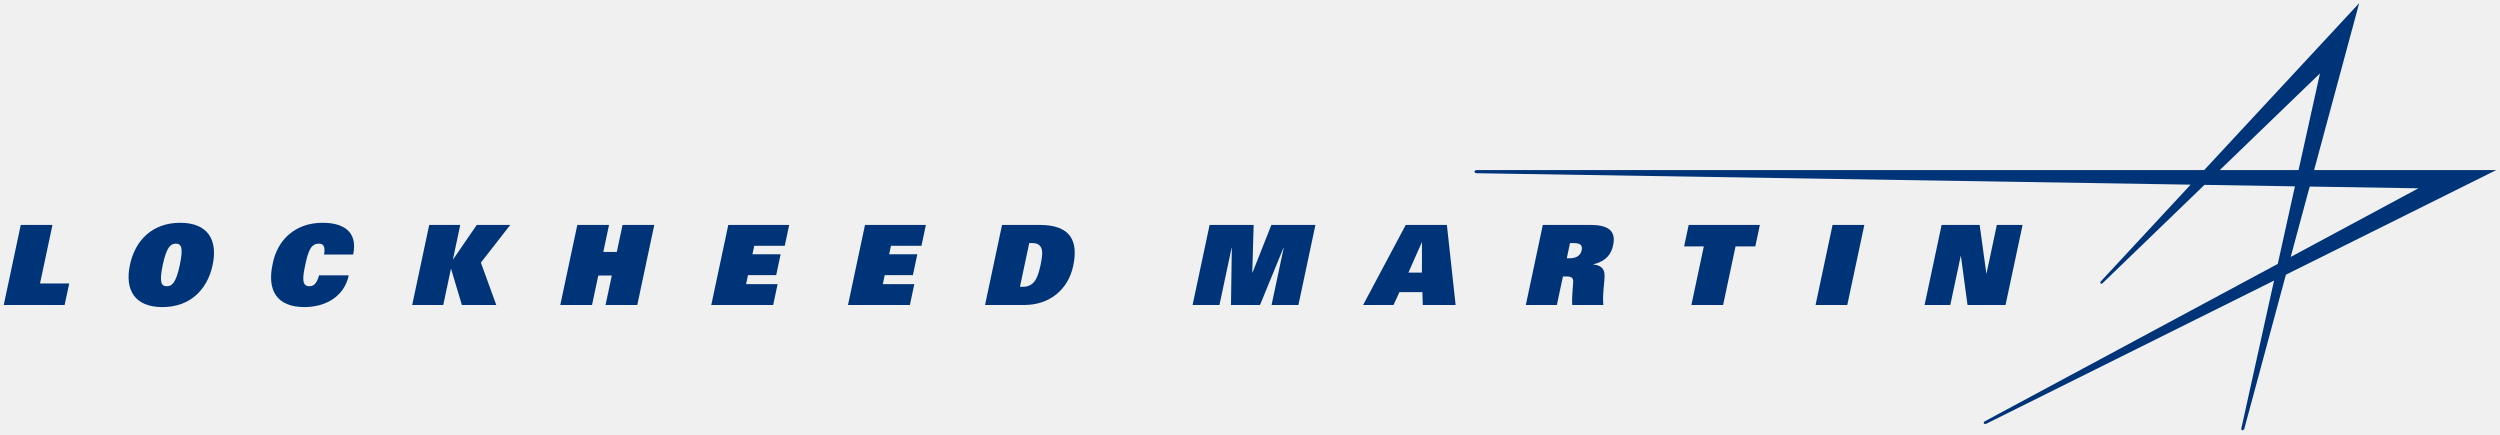
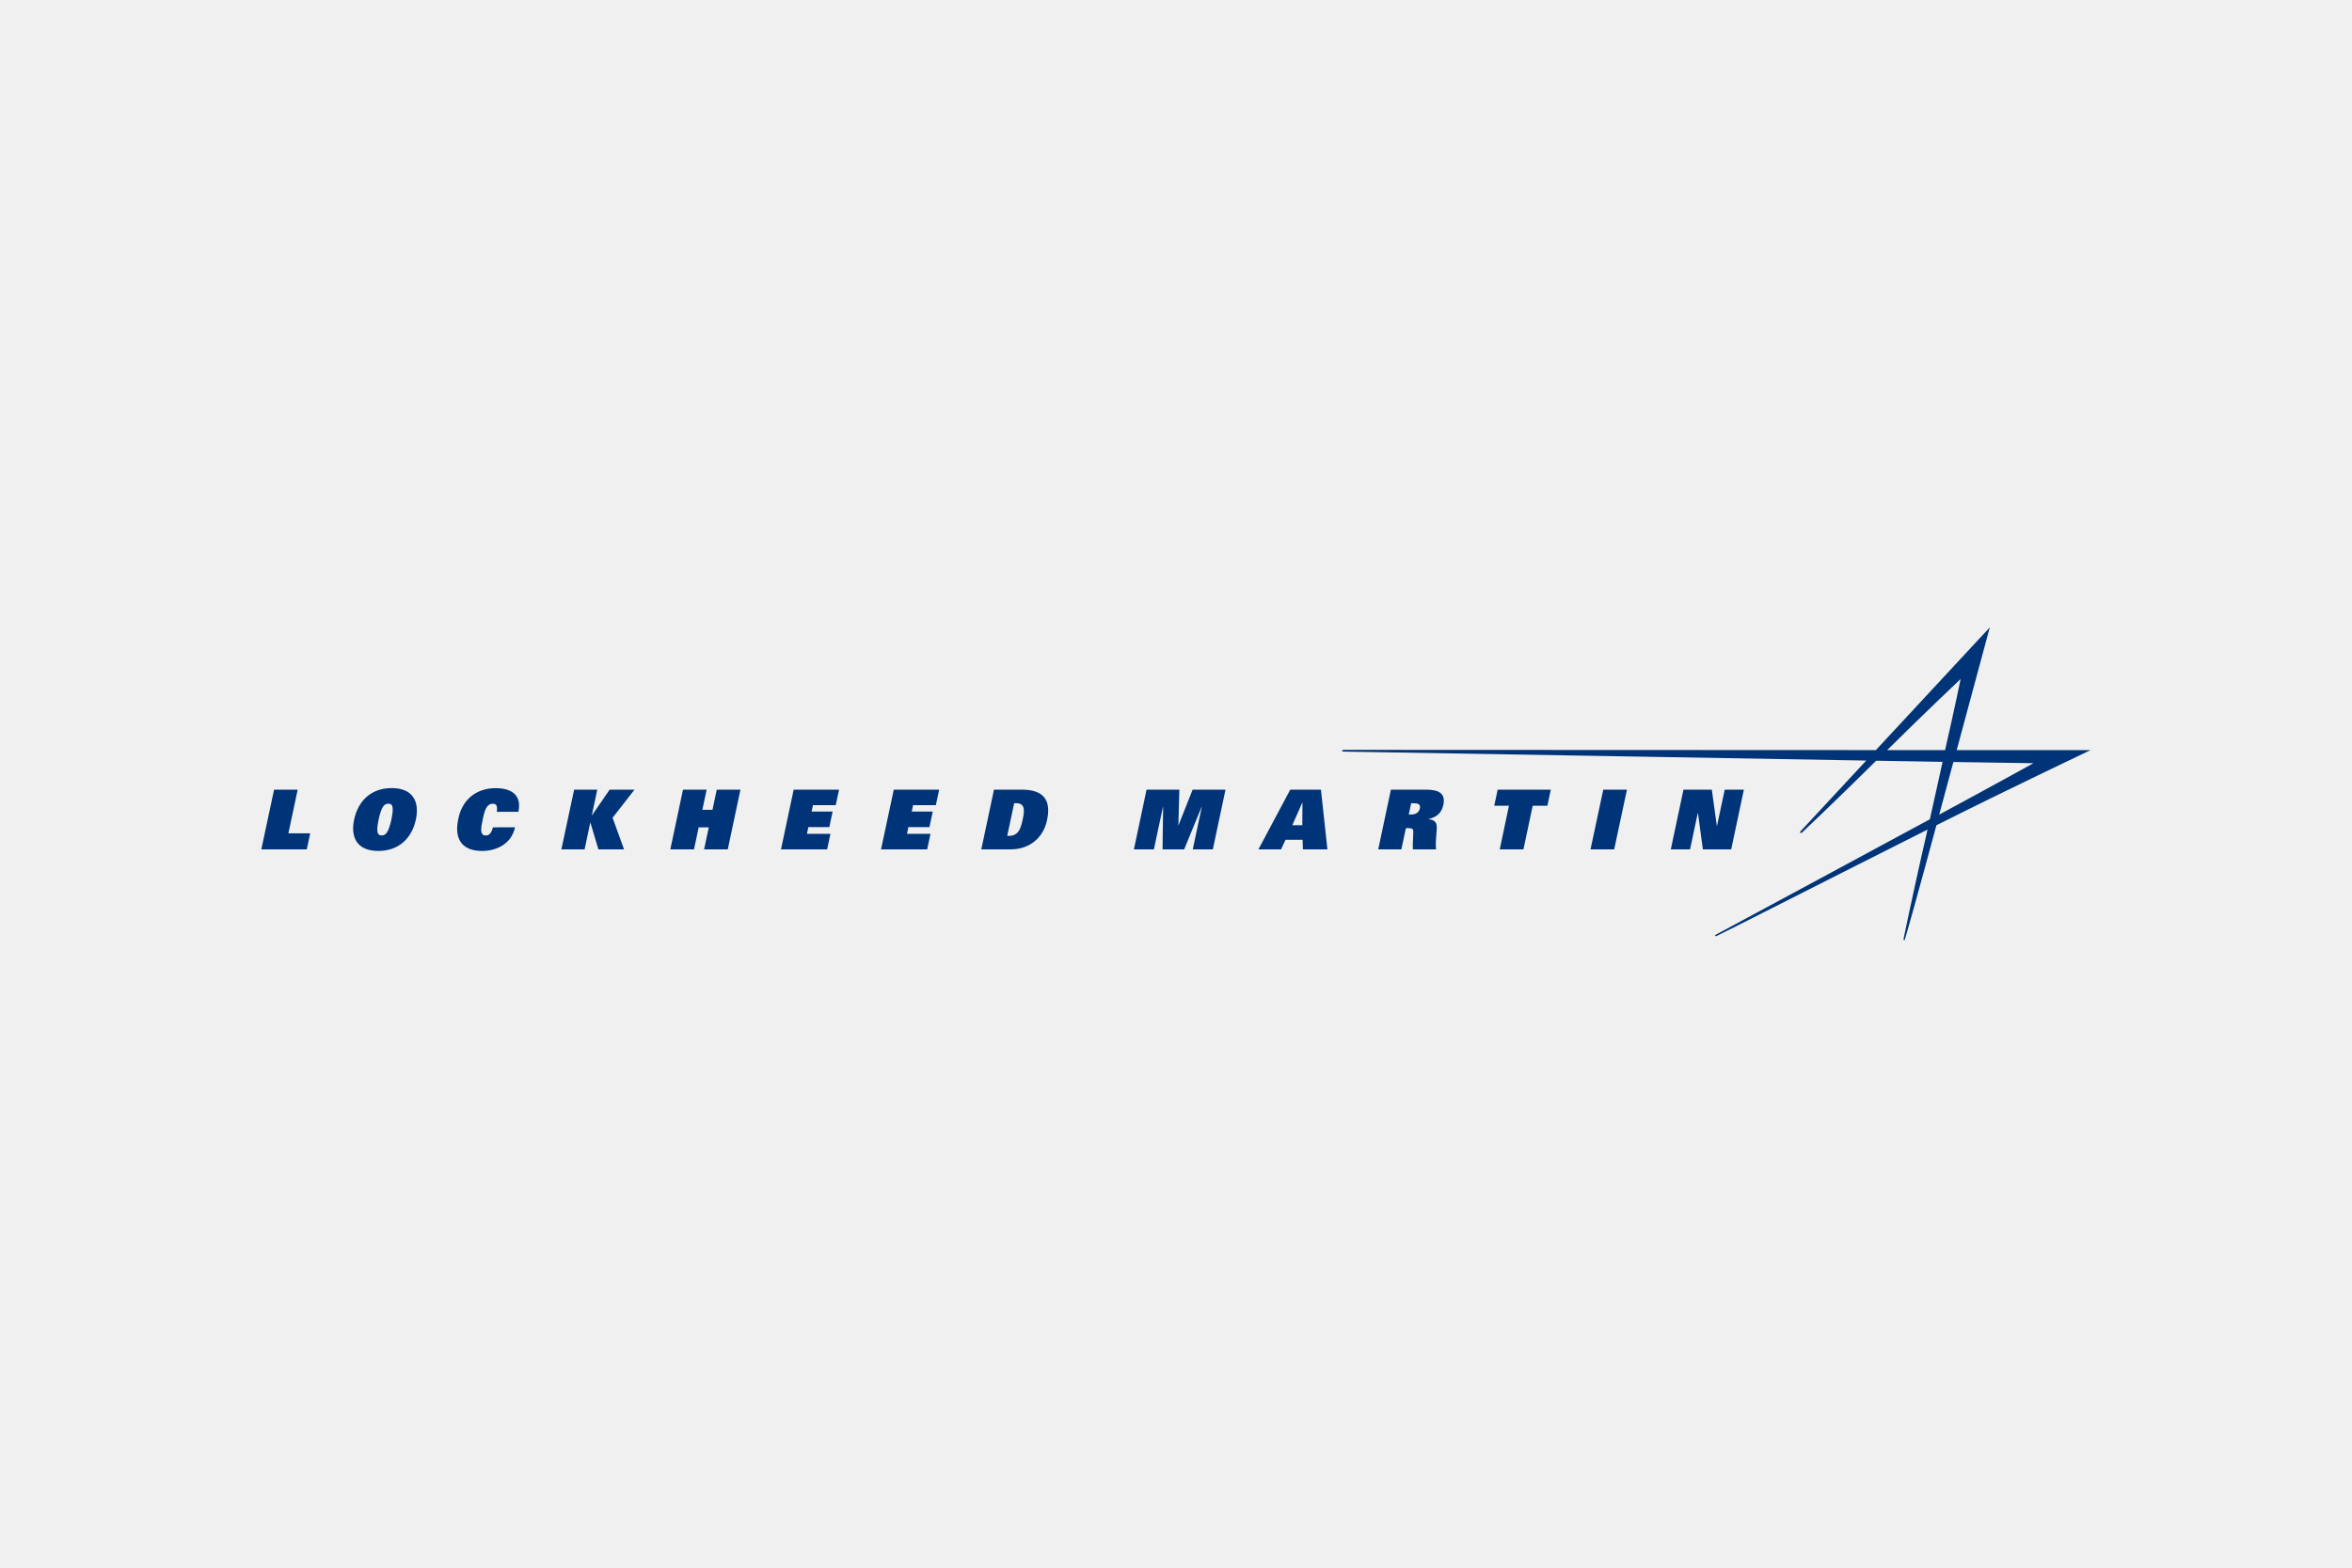
- <svg xmlns="http://www.w3.org/2000/svg" width="115" height="20" viewBox="0 0 115 20" fill="none">
-   <g clip-path="url(#clip0_11091_17280)">
-     <path d="M106.246 8.582L111.246 8.662L105.372 11.819L106.246 8.582ZM102.11 7.823L106.719 3.377L105.734 7.823H102.11ZM114.827 7.823H106.449L108.522 0.145L101.393 7.823H67.95C67.95 7.823 67.825 7.821 67.828 7.897C67.829 7.95 67.88 7.969 67.95 7.969L100.769 8.494L96.656 12.925C96.656 12.925 96.579 12.995 96.627 13.037C96.658 13.066 96.702 13.047 96.746 13L101.404 8.504L105.567 8.572L104.778 12.139L91.319 19.369C91.319 19.369 91.217 19.415 91.258 19.475C91.284 19.515 91.333 19.508 91.379 19.487L104.606 12.906L103.11 19.667C103.11 19.667 103.073 19.777 103.141 19.791C103.198 19.803 103.224 19.766 103.242 19.708L105.151 12.636L114.827 7.823Z" fill="#003478" />
-     <path d="M0.955 10.346H2.414L1.841 13.039H3.184L2.972 14.029H0.172L0.955 10.346Z" fill="#003478" />
-     <path d="M5.977 12.187C5.732 13.335 6.197 14.126 7.467 14.126C8.737 14.126 9.539 13.335 9.782 12.187C10.026 11.039 9.562 10.248 8.291 10.248C7.021 10.248 6.22 11.039 5.977 12.187ZM7.486 12.187C7.664 11.356 7.853 11.208 8.088 11.208C8.323 11.208 8.45 11.356 8.272 12.187C8.092 13.039 7.896 13.167 7.671 13.167C7.446 13.167 7.306 13.039 7.486 12.187Z" fill="#003478" />
-     <path d="M16.042 12.666C15.827 13.682 14.922 14.126 14.008 14.126C12.717 14.126 12.288 13.34 12.536 12.172C12.743 11.024 13.592 10.248 14.837 10.248C15.765 10.248 16.472 10.626 16.246 11.708H14.909C14.979 11.289 14.842 11.208 14.664 11.208C14.286 11.208 14.168 11.595 14.042 12.187C13.923 12.748 13.865 13.167 14.232 13.167C14.422 13.167 14.572 13.055 14.675 12.666H16.042Z" fill="#003478" />
-     <path d="M19.744 10.346H21.172L20.836 11.927H20.846L21.932 10.346H23.473L22.12 12.08L22.828 14.029H21.247L20.751 12.376H20.741L20.39 14.029H18.961L19.744 10.346Z" fill="#003478" />
-     <path d="M28.144 12.673H27.522L27.233 14.029H25.773L26.557 10.346H28.015L27.752 11.59H28.373L28.638 10.346H30.097L29.315 14.029H27.855L28.144 12.673Z" fill="#003478" />
-     <path d="M33.502 10.346H36.303L36.099 11.306H34.696L34.612 11.697H35.908L35.705 12.656H34.408L34.321 13.07H35.77L35.566 14.029H32.719L33.502 10.346Z" fill="#003478" />
-     <path d="M39.79 10.346H42.591L42.388 11.306H40.985L40.901 11.697H42.197L41.993 12.656H40.697L40.609 13.07H42.059L41.855 14.029H39.008L39.79 10.346Z" fill="#003478" />
-     <path d="M45.312 14.029H47.127C48.261 14.029 49.132 13.34 49.368 12.228C49.6 11.136 49.298 10.346 47.824 10.346H46.094L45.312 14.029ZM47.345 11.182H47.489C47.723 11.182 47.842 11.269 47.903 11.417C47.968 11.57 47.943 11.831 47.867 12.187C47.79 12.544 47.705 12.804 47.575 12.957C47.452 13.105 47.296 13.192 47.061 13.192H46.918L47.345 11.182Z" fill="#003478" />
-     <path d="M59.051 11.397H59.041L57.961 14.029H56.625L56.664 11.397H56.654L56.095 14.029H54.859L55.642 10.346H57.668L57.605 12.54H57.615L58.484 10.346H60.51L59.727 14.029H58.492L59.051 11.397Z" fill="#003478" />
-     <path d="M62.703 14.029H64.102L64.374 13.437H65.43L65.448 14.029H66.958L66.557 10.346H64.664L62.703 14.029ZM64.786 12.54L65.401 11.152H65.411L65.408 12.54H64.786Z" fill="#003478" />
-     <path d="M70.188 14.029H71.616L71.894 12.718H72.064C72.298 12.718 72.374 12.79 72.366 12.973C72.349 13.289 72.296 13.754 72.324 14.029H73.753C73.704 13.473 73.823 12.954 73.809 12.637C73.798 12.355 73.637 12.198 73.288 12.167L73.289 12.157C73.868 12.024 74.116 11.702 74.205 11.279C74.353 10.586 73.939 10.346 73.148 10.346H70.97L70.188 14.029ZM72.072 11.881L72.221 11.182H72.353C72.64 11.182 72.815 11.239 72.758 11.509C72.7 11.784 72.475 11.881 72.194 11.881H72.072Z" fill="#003478" />
-     <path d="M78.376 11.335H77.469L77.68 10.346H80.954L80.744 11.335H79.835L79.263 14.029H77.804L78.376 11.335Z" fill="#003478" />
-     <path d="M84.298 10.346H85.76L84.975 14.029H83.516L84.298 10.346Z" fill="#003478" />
-     <path d="M89.315 10.346H91.064L91.371 12.575H91.381L91.855 10.346H93.039L92.255 14.029H90.506L90.203 11.785H90.191L89.714 14.029H88.531L89.315 10.346Z" fill="#003478" />
+ <svg xmlns="http://www.w3.org/2000/svg" width="180" height="120" viewBox="0 0 180 120" fill="none">
+   <g clip-path="url(#clip0_11105_18626)">
+     <g clip-path="url(#clip1_11105_18626)">
+       <path fill-rule="evenodd" clip-rule="evenodd" d="M149.747 57.416L152.28 48.023L143.562 57.416L102.886 57.399C102.633 57.405 102.65 57.532 102.869 57.532C103.019 57.526 142.824 58.218 142.824 58.218C139.627 61.663 137.862 63.567 137.816 63.613C137.689 63.74 137.793 63.844 137.954 63.688C137.954 63.688 140.285 61.495 143.585 58.23L148.668 58.316C148.334 59.765 148.051 61.161 147.693 62.713C141.433 66.1 131.348 71.529 131.348 71.529C131.204 71.604 131.25 71.702 131.371 71.644C131.435 71.644 140.874 66.838 147.515 63.503C146.874 66.284 146.263 69.077 145.68 71.869C145.674 72.002 145.778 72.008 145.778 71.91C145.807 71.869 146.782 68.419 148.195 63.169C154.132 60.192 160 57.416 160 57.416H149.747ZM144.428 57.416C147.509 54.364 150.047 51.976 150.047 51.976C150.047 51.976 149.626 54.059 148.859 57.416H144.428L149.494 58.328L155.621 58.42C155.621 58.42 152.546 60.122 148.409 62.355C148.784 60.959 149.118 59.713 149.494 58.328L144.428 57.416ZM20.975 60.445H22.781L22.071 63.786H23.739L23.479 65.015H20L20.975 60.445ZM29.976 60.324C28.401 60.324 27.408 61.305 27.102 62.73C26.802 64.155 27.374 65.136 28.954 65.136C30.53 65.136 31.522 64.155 31.828 62.73C32.128 61.305 31.551 60.324 29.976 60.324ZM29.953 62.73C29.728 63.786 29.485 63.948 29.208 63.948C28.931 63.948 28.753 63.786 28.977 62.73C29.197 61.697 29.433 61.519 29.722 61.519C30.016 61.513 30.172 61.697 29.953 62.73ZM39.415 63.325C39.149 64.582 38.024 65.136 36.894 65.136C35.295 65.136 34.759 64.161 35.07 62.713C35.33 61.288 36.38 60.33 37.926 60.33C39.08 60.33 39.951 60.797 39.674 62.142H38.019C38.105 61.622 37.938 61.524 37.713 61.524C37.245 61.524 37.095 62.003 36.94 62.736C36.79 63.434 36.72 63.953 37.176 63.953C37.413 63.953 37.597 63.815 37.724 63.33L39.415 63.325ZM43.938 60.445H45.709L45.294 62.407H45.306L46.656 60.445H48.56L46.881 62.597L47.758 65.015H45.796L45.184 62.967H45.173L44.74 65.015H42.963L43.938 60.445ZM54.243 63.33H53.47L53.112 65.015H51.3L52.27 60.445H54.081L53.752 61.986H54.526L54.854 60.445H56.666L55.697 65.015H53.885L54.243 63.33ZM60.739 60.445H64.213L63.959 61.634H62.216L62.112 62.124H63.722L63.468 63.313H61.864L61.755 63.826H63.555L63.301 65.015H59.77L60.739 60.445ZM68.401 60.445H71.875L71.621 61.634H69.878L69.775 62.124H71.384L71.13 63.313H69.521L69.411 63.826H71.211L70.957 65.015H67.426L68.401 60.445ZM78.216 60.445H76.069L75.1 65.015H77.356C78.758 65.015 79.843 64.161 80.131 62.776C80.419 61.426 80.044 60.445 78.216 60.445ZM78.267 62.73C78.175 63.175 78.066 63.498 77.904 63.688C77.748 63.878 77.512 63.988 77.263 63.977H77.085L77.615 61.484H77.794C78.089 61.484 78.233 61.594 78.308 61.773C78.394 61.963 78.365 62.286 78.267 62.73ZM91.976 61.749H91.965L90.626 65.015H88.97L89.016 61.749H89.005L88.307 65.015H86.778L87.747 60.445H90.257L90.182 63.169H90.193L91.272 60.445H93.788L92.819 65.015H91.284L91.976 61.749ZM101.092 60.445H98.744L96.309 65.015H98.04L98.38 64.282H99.69L99.713 65.015H101.588L101.092 60.445ZM99.667 63.169H98.9L99.661 61.444H99.679L99.667 63.169Z" fill="#003478" />
+       <path fill-rule="evenodd" clip-rule="evenodd" d="M109.146 60.445H106.446L105.477 65.015H107.248L107.594 63.388H107.802C108.09 63.388 108.177 63.474 108.159 63.705C108.159 64.097 108.096 64.674 108.131 65.015H109.902C109.838 64.323 109.971 63.676 109.954 63.29C109.954 62.938 109.758 62.742 109.319 62.707L109.325 62.696C110.04 62.534 110.352 62.13 110.462 61.605C110.64 60.74 110.127 60.445 109.146 60.445ZM108.661 61.888C108.586 62.228 108.309 62.349 107.963 62.349H107.813L107.998 61.484H108.165C108.517 61.484 108.736 61.553 108.661 61.888ZM115.481 61.674H114.356L114.616 60.445H118.683L118.424 61.674H117.299L116.589 65.015H114.777L115.481 61.674ZM122.699 60.445H124.511L123.535 65.015H121.724L122.699 60.445ZM128.838 60.445H131.007L131.388 63.209H131.405L131.994 60.445H133.459L132.49 65.015H130.321L129.946 62.228H129.934L129.34 65.015H127.868L128.838 60.445Z" fill="#003478" />
+     </g>
  </g>
  <defs>
-     <clipPath id="clip0_11091_17280">
-       <rect width="115" height="19.939" fill="white" />
+     <clipPath id="clip0_11105_18626">
+       <rect width="140" height="60" fill="white" transform="translate(20 30)" />
+     </clipPath>
+     <clipPath id="clip1_11105_18626">
+       <rect width="140" height="23.956" fill="white" transform="translate(20 48.0234)" />
    </clipPath>
  </defs>
</svg>
